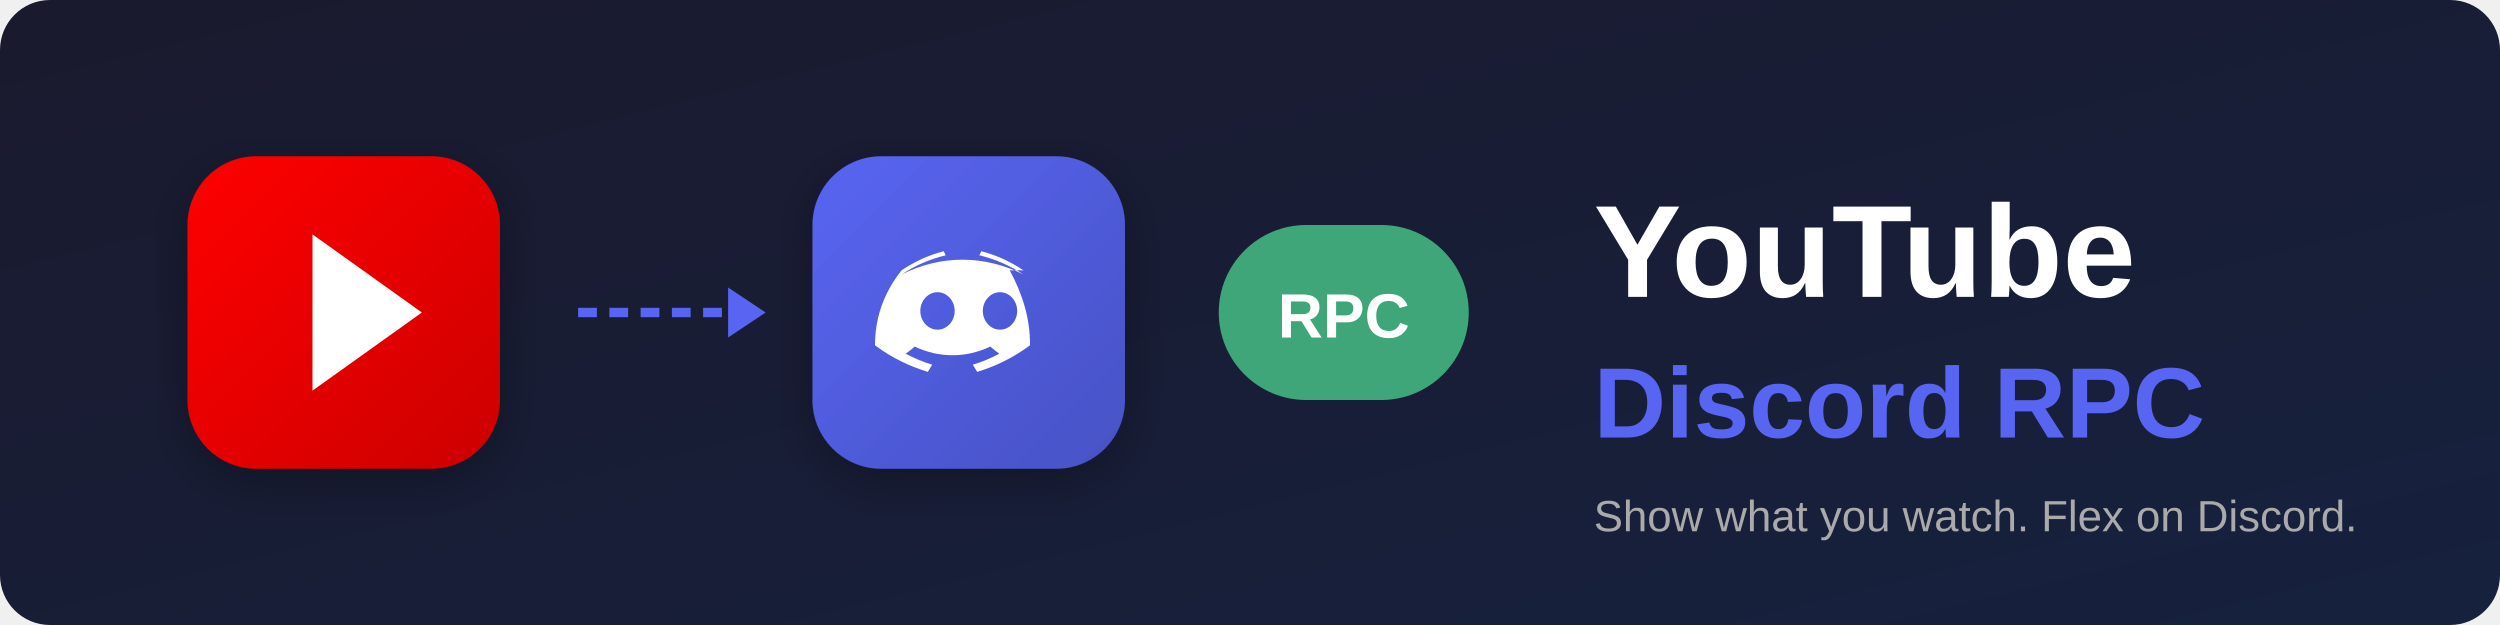
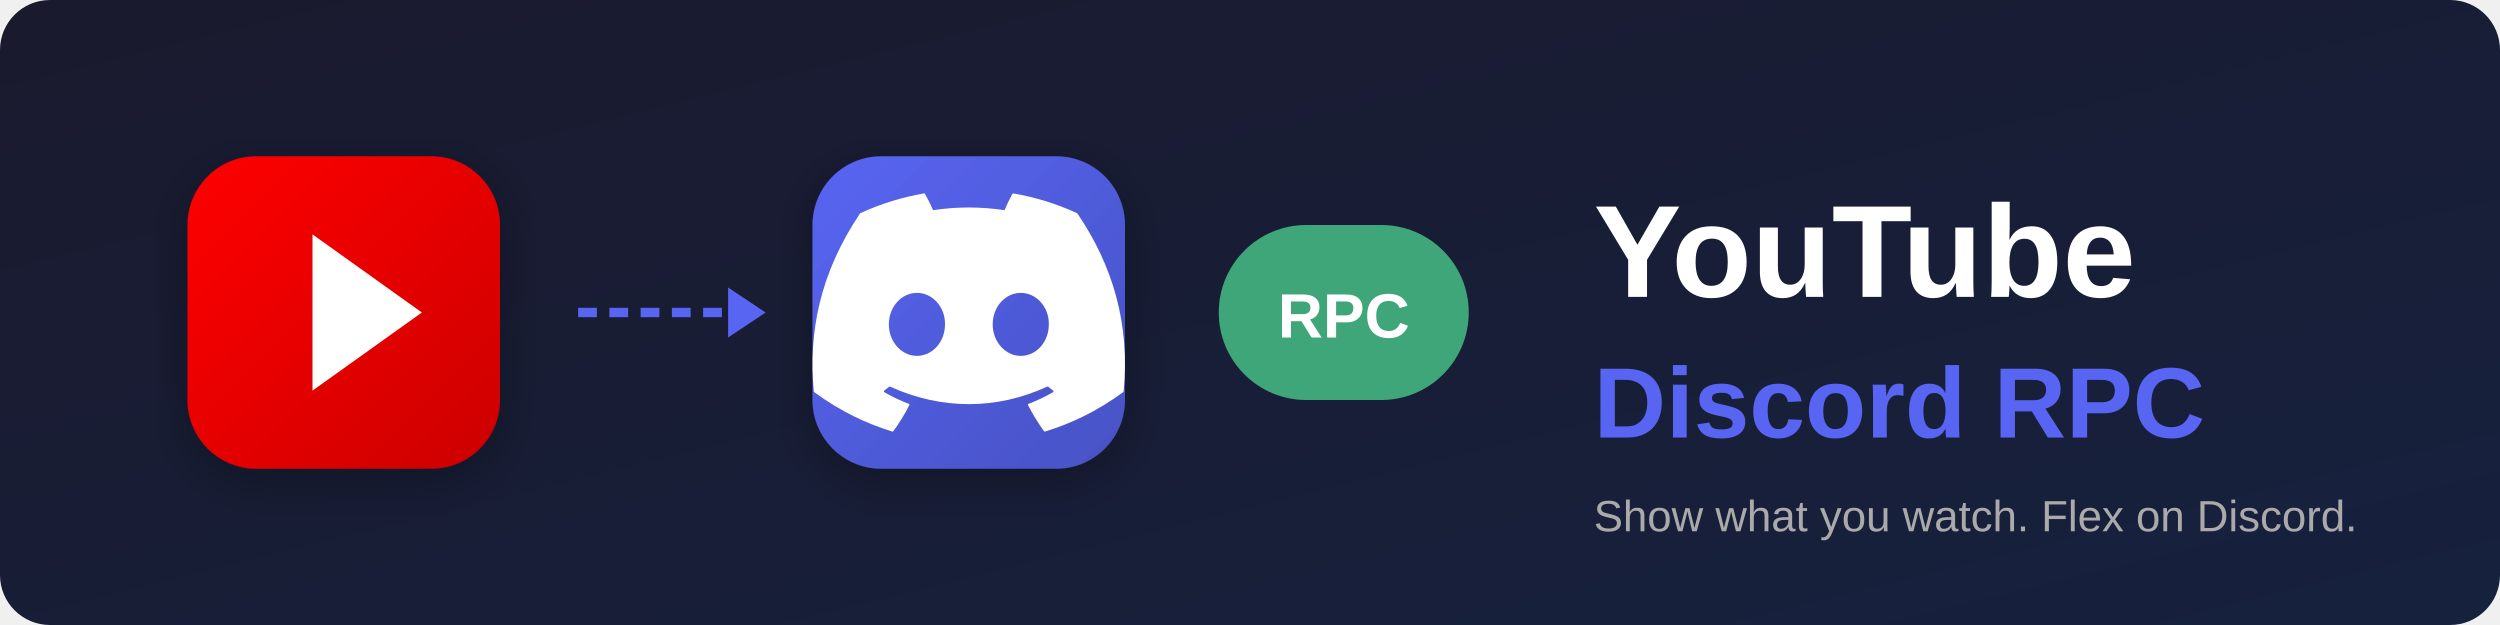
<svg xmlns="http://www.w3.org/2000/svg" viewBox="0 0 800 200" fill="none">
  <defs>
    <linearGradient id="bg" x1="0%" y1="0%" x2="100%" y2="100%">
      <stop offset="0%" style="stop-color:#1a1a2e" />
      <stop offset="100%" style="stop-color:#16213e" />
    </linearGradient>
    <linearGradient id="red" x1="0%" y1="0%" x2="100%" y2="100%">
      <stop offset="0%" style="stop-color:#ff0000" />
      <stop offset="100%" style="stop-color:#cc0000" />
    </linearGradient>
    <linearGradient id="blurple" x1="0%" y1="0%" x2="100%" y2="100%">
      <stop offset="0%" style="stop-color:#5865f2" />
      <stop offset="100%" style="stop-color:#4752c4" />
    </linearGradient>
    <filter id="shadow" x="-10%" y="-10%" width="130%" height="130%">
      <feDropShadow dx="0" dy="4" stdDeviation="8" flood-color="#000" flood-opacity="0.3" />
    </filter>
  </defs>
  <rect width="800" height="200" rx="16" fill="url(#bg)" />
  <g transform="translate(60, 50)" filter="url(#shadow)">
    <rect width="100" height="100" rx="22" fill="url(#red)" />
    <polygon points="40,25 40,75 75,50" fill="white" />
  </g>
  <g transform="translate(185, 90)">
    <line x1="0" y1="10" x2="50" y2="10" stroke="#5865f2" stroke-width="3" stroke-dasharray="6,4" />
    <polygon points="48,2 60,10 48,18" fill="#5865f2" />
  </g>
  <g transform="translate(260, 50)" filter="url(#shadow)">
    <rect width="100" height="100" rx="22" fill="url(#blurple)" />
-     <path d="M67.5 36.5c-4.2-2.8-8.7-4.9-13.5-6.1l-.6 1.3c5 1.2 9.7 3.2 14 6.1-5.9-3-12.6-4.7-19.4-4.7s-13.5 1.7-19.4 4.7c4.3-2.9 9-4.9 14-6.1l-.6-1.3c-4.8 1.2-9.3 3.3-13.5 6.1C22.4 44.2 20 52.3 20 60.5c5.8 4.3 11.4 6.8 16.9 8.5l1.4-2.3c-3-.9-5.8-2.1-8.5-3.5 1-.7 2-1.5 2.9-2.3 7.8 3.7 16.4 3.7 24.2 0 .9.8 1.9 1.6 2.9 2.3-2.7 1.4-5.5 2.6-8.5 3.5l1.4 2.3c5.5-1.7 11.1-4.2 16.9-8.5.1-8.2-2.3-16.3-6.5-24zM40 55.5c-3 0-5.5-2.7-5.5-6s2.5-6 5.5-6 5.5 2.7 5.5 6-2.5 6-5.5 6zm20 0c-3 0-5.5-2.7-5.5-6s2.5-6 5.5-6 5.5 2.7 5.5 6-2.5 6-5.5 6z" fill="white" />
+     <g transform="scale(4.1667)">
+       <path d="M20.317 4.37a19.791 19.791 0 00-4.885-1.515.074.074 0 00-.079.037c-.211.375-.445.865-.608 1.25-1.845-.276-3.68-.276-5.487 0-.164-.393-.406-.874-.618-1.25a.077.077 0 00-.079-.037 19.736 19.736 0 00-4.885 1.515.07.07 0 00-.032.028C.533 9.046-.319 13.58.099 18.058a.082.082 0 00.031.056c2.053 1.508 4.041 2.423 5.993 3.029a.078.078 0 00.084-.028c.462-.63.873-1.295 1.226-1.994a.076.076 0 00-.042-.106c-.653-.248-1.274-.549-1.872-.892a.077.077 0 01-.008-.128c.126-.094.252-.192.372-.291a.074.074 0 01.078-.011c3.928 1.793 8.18 1.793 12.061 0a.074.074 0 01.079.009c.12.099.246.198.373.292a.077.077 0 01-.007.128 12.299 12.299 0 01-1.873.891.077.077 0 00-.041.107c.36.698.772 1.363 1.225 1.993a.076.076 0 00.084.029c1.961-.607 3.95-1.522 6.002-3.029a.077.077 0 00.031-.055c.5-5.177-.838-9.674-3.549-13.66a.061.061 0 00-.031-.029zM8.02 15.331c-1.183 0-2.157-1.086-2.157-2.419 0-1.333.956-2.419 2.157-2.419 1.211 0 2.176 1.095 2.157 2.419 0 1.333-.956 2.419-2.157 2.419zm7.975 0c-1.183 0-2.157-1.086-2.157-2.419 0-1.333.955-2.419 2.157-2.419 1.211 0 2.176 1.095 2.157 2.419 0 1.333-.946 2.419-2.157 2.419Z" fill="white" />
+     </g>
  </g>
  <g transform="translate(390, 72)">
    <rect width="80" height="56" rx="28" fill="#43b581" opacity="0.9" />
    <text x="40" y="36" font-family="Arial, sans-serif" font-size="20" font-weight="bold" fill="white" text-anchor="middle">RPC</text>
  </g>
  <text x="510" y="95" font-family="Arial, sans-serif" font-size="42" font-weight="bold" fill="white">YouTube</text>
  <text x="510" y="140" font-family="Arial, sans-serif" font-size="32" font-weight="600" fill="#5865f2">Discord RPC</text>
  <text x="510" y="170" font-family="Arial, sans-serif" font-size="14" fill="#aaa">Show what you watch. Flex on Discord.</text>
</svg>
